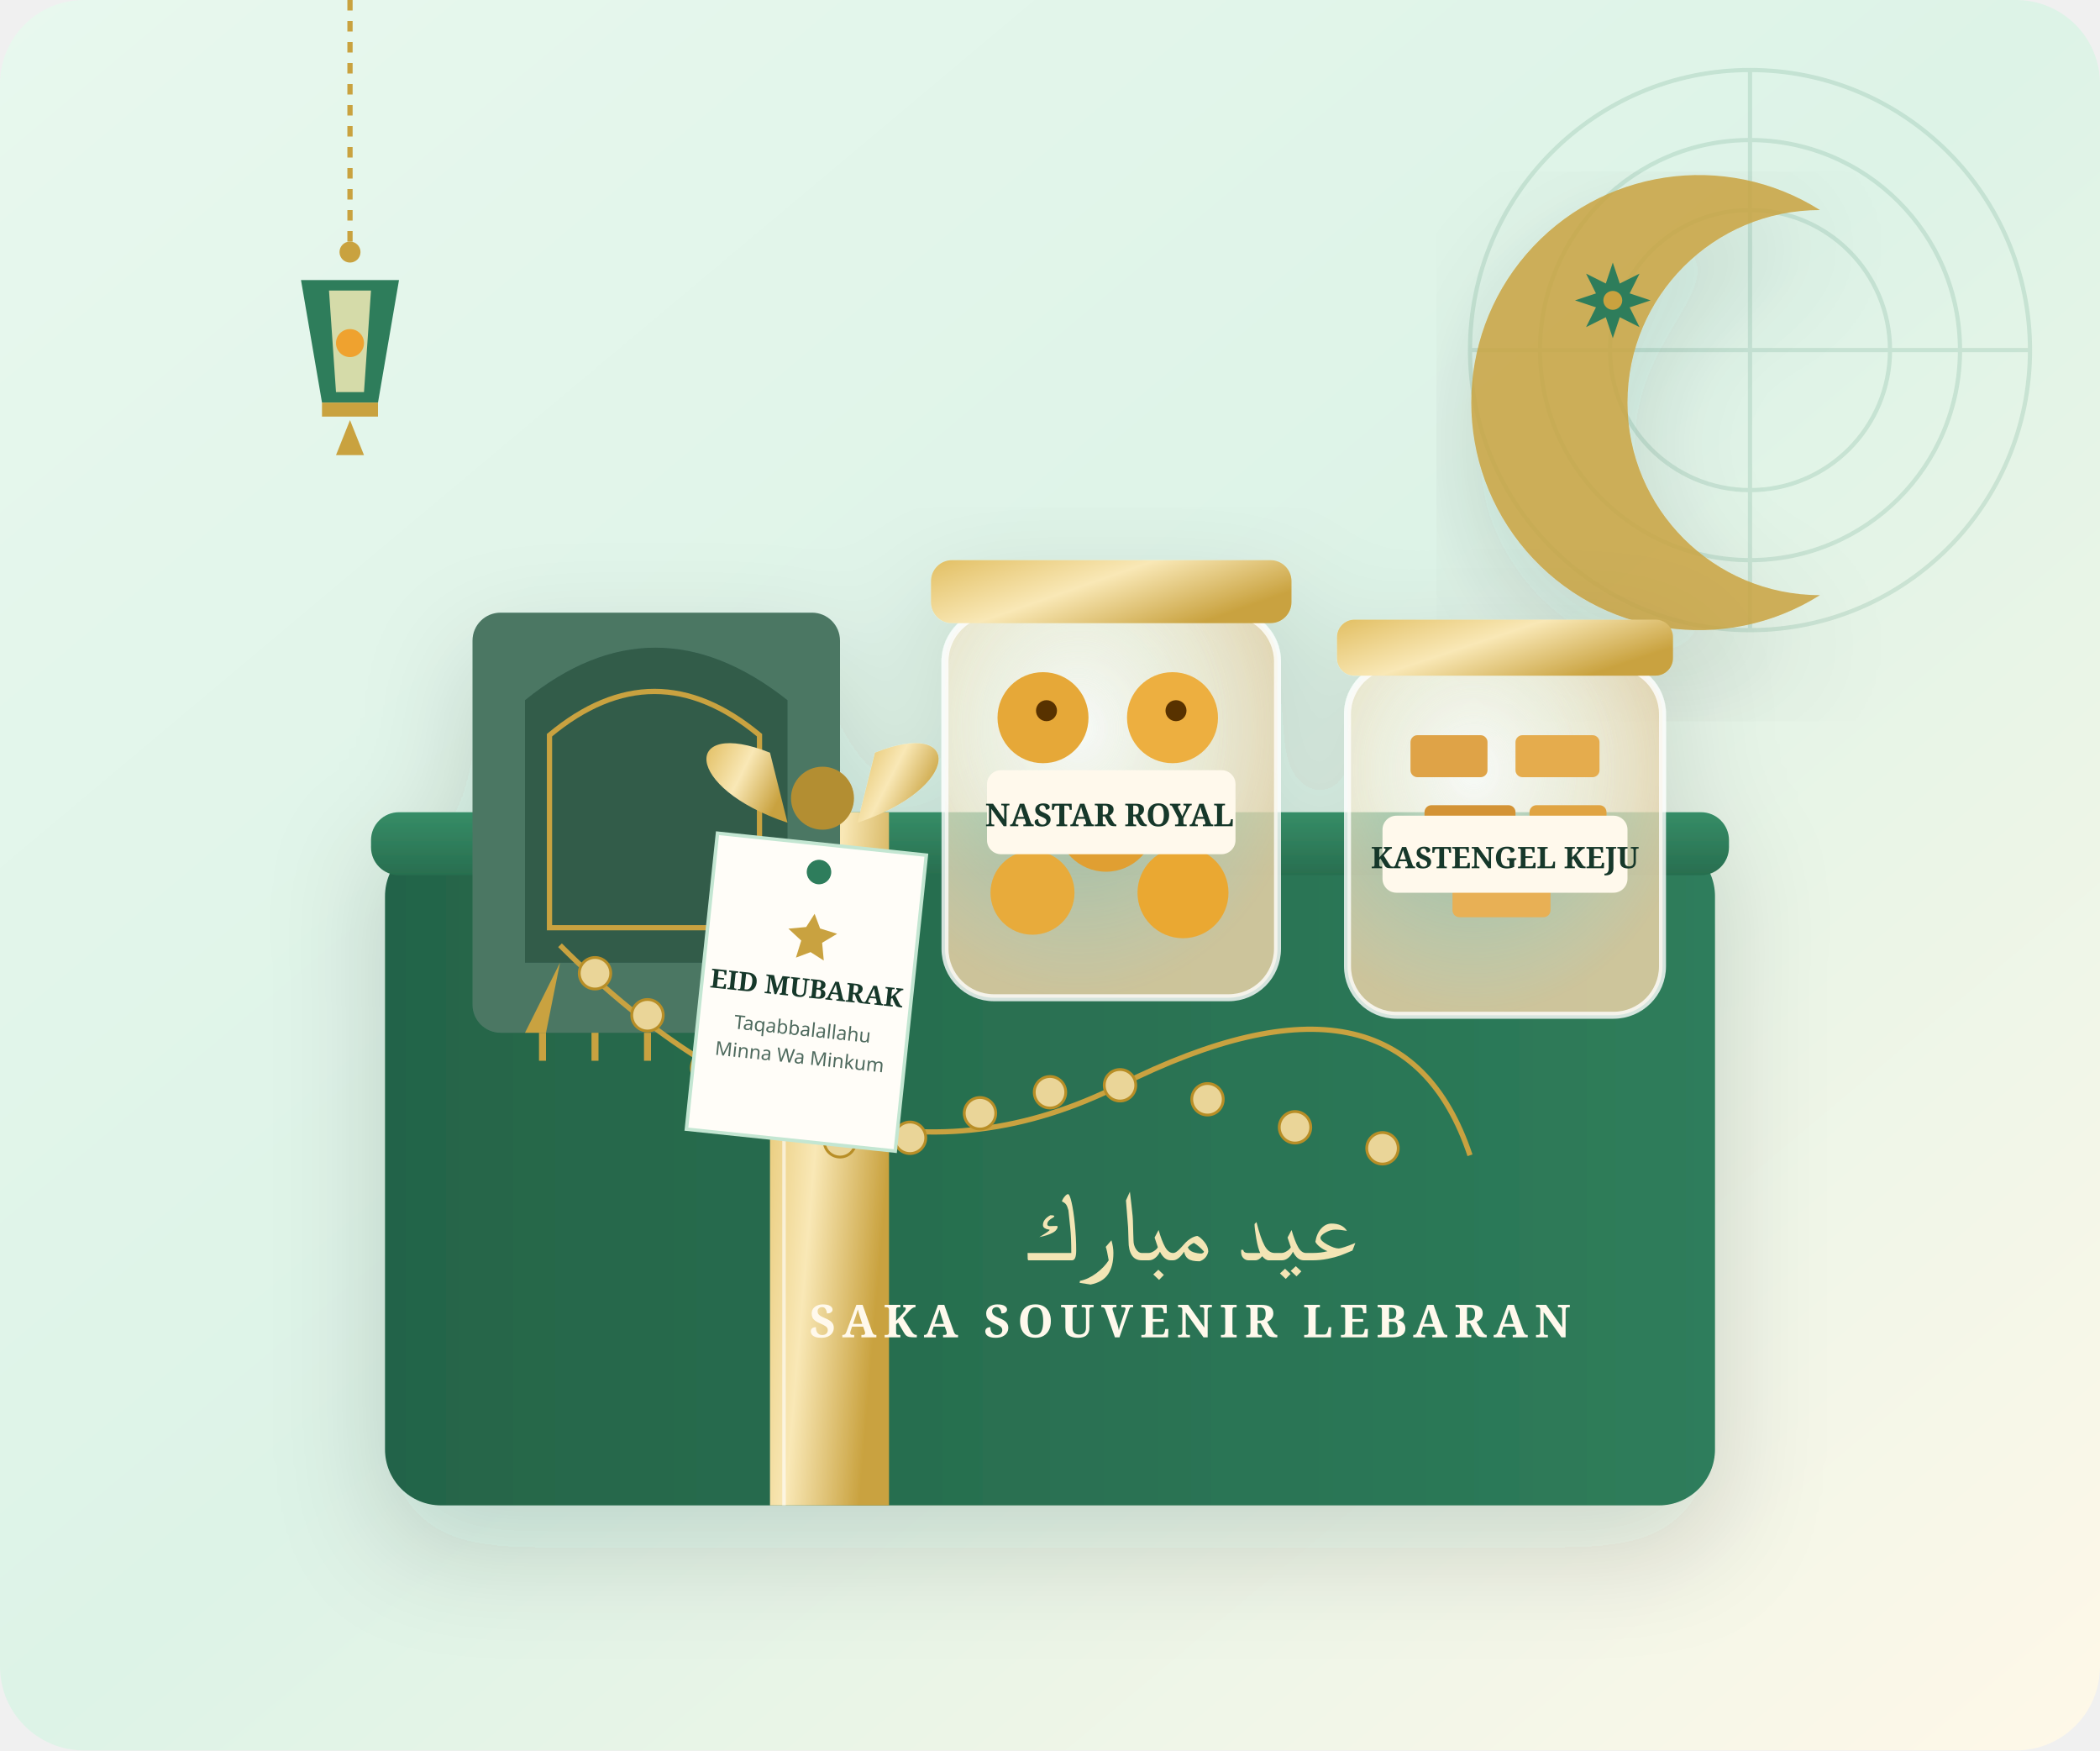
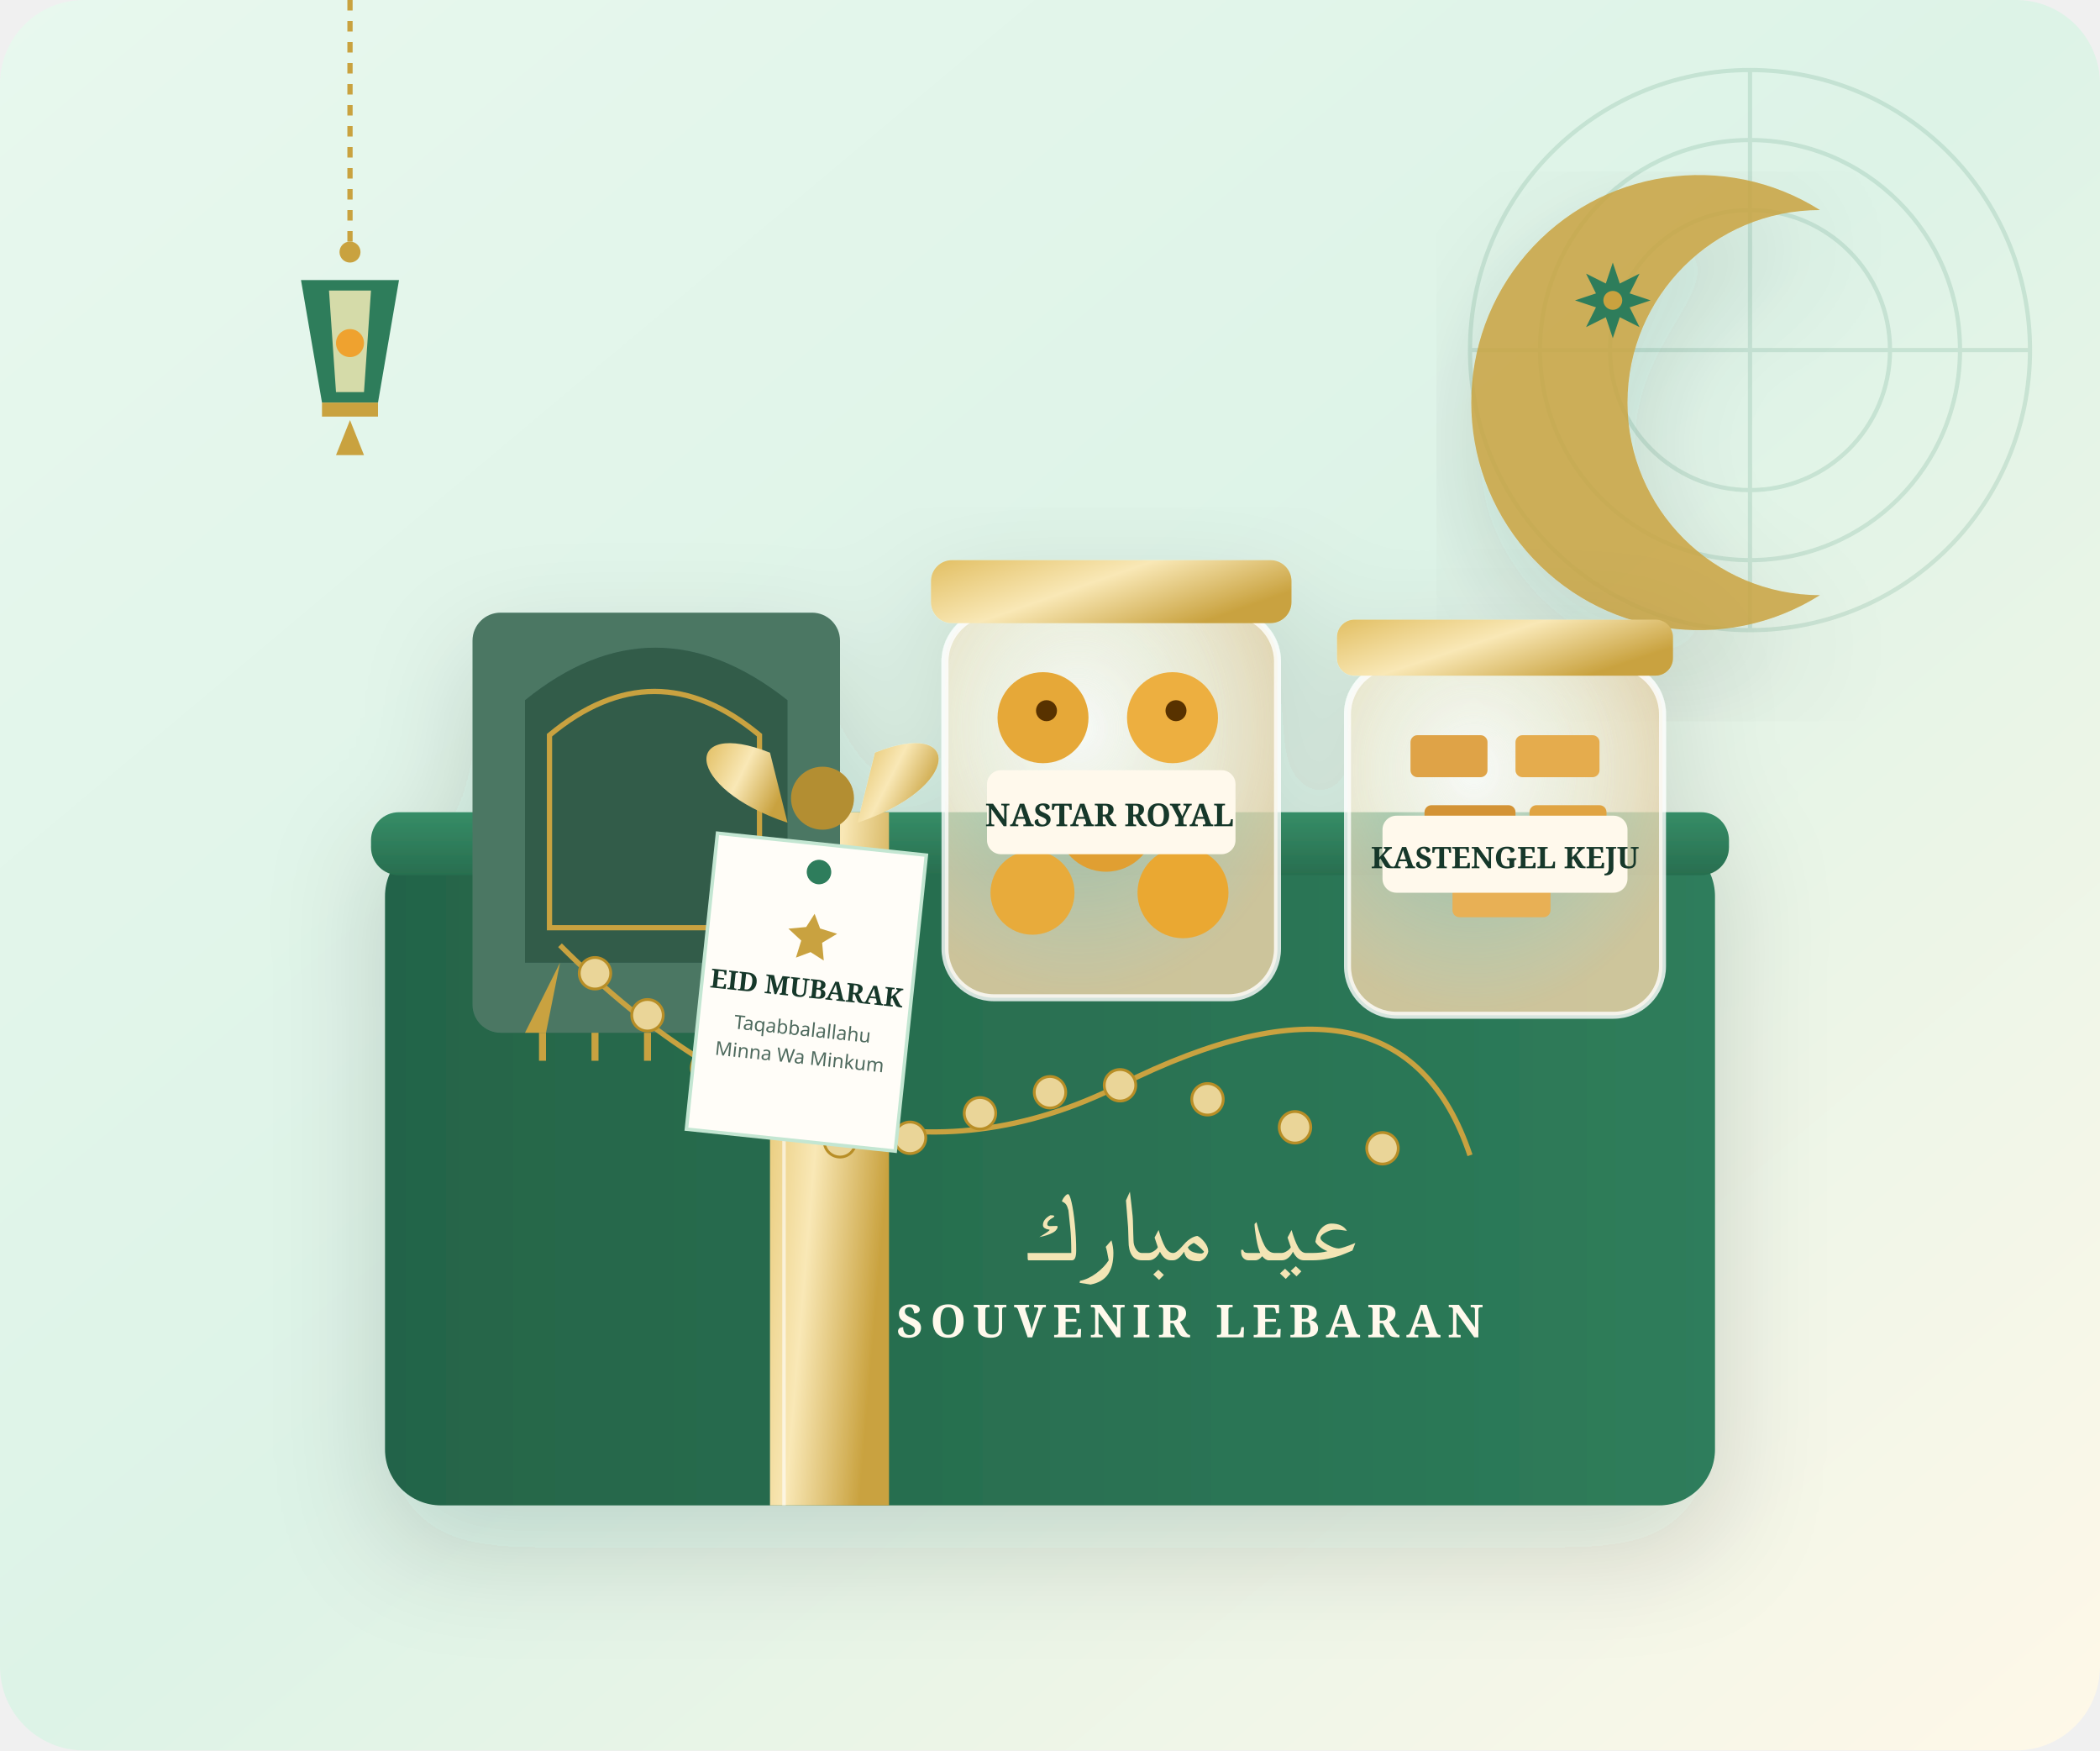
<svg xmlns="http://www.w3.org/2000/svg" viewBox="0 0 600 500" width="600" height="500" fill="none">
  <defs>
    <linearGradient id="heroBg" x1="0%" y1="0%" x2="100%" y2="100%">
      <stop offset="0%" stop-color="#E8F8EE" />
      <stop offset="50%" stop-color="#DDF3E7" />
      <stop offset="100%" stop-color="#FFF8E8" />
    </linearGradient>
    <linearGradient id="boxFront" x1="0%" y1="0%" x2="100%" y2="0%">
      <stop offset="0%" stop-color="#246448" />
      <stop offset="100%" stop-color="#2E7D5B" />
    </linearGradient>
    <linearGradient id="boxLid" x1="0%" y1="0%" x2="0%" y2="100%">
      <stop offset="0%" stop-color="#368D67" />
      <stop offset="100%" stop-color="#286E4F" />
    </linearGradient>
    <linearGradient id="goldRibbon" x1="0%" y1="0%" x2="100%" y2="50%">
      <stop offset="0%" stop-color="#E2BF63" />
      <stop offset="50%" stop-color="#F9E8B6" />
      <stop offset="100%" stop-color="#C9A23F" />
    </linearGradient>
    <radialGradient id="jarGlow" cx="40%" cy="30%" r="70%">
      <stop offset="0%" stop-color="#FFFFFF" stop-opacity="0.8" />
      <stop offset="40%" stop-color="#FAF4E1" stop-opacity="0.6" />
      <stop offset="100%" stop-color="#DECCA2" stop-opacity="0.9" />
    </radialGradient>
    <filter id="softShadow" x="-10%" y="-10%" width="130%" height="130%">
      <feDropShadow dx="0" dy="12" stdDeviation="16" flood-color="#16372A" flood-opacity="0.16" />
    </filter>
  </defs>
  <rect width="600" height="500" rx="24" fill="url(#heroBg)" />
  <g opacity="0.15" stroke="#2E7D5B" stroke-width="1.2">
    <circle cx="500" cy="100" r="80" />
    <circle cx="500" cy="100" r="60" />
    <circle cx="500" cy="100" r="40" />
    <path d="M500 20 L500 180 M420 100 L580 100" />
  </g>
  <g transform="translate(100, 0)">
    <line x1="0" y1="0" x2="0" y2="70" stroke="#C9A23F" stroke-width="1.5" stroke-dasharray="3,3" />
    <circle cx="0" cy="72" r="3" fill="#C9A23F" />
    <path d="M-14 80 L14 80 L8 115 L-8 115 Z" fill="#2E7D5B" />
    <rect x="-8" y="115" width="16" height="4" fill="#C9A23F" />
    <path d="M-6 83 L6 83 L4 112 L-4 112 Z" fill="#FFF2BD" opacity="0.8" />
    <circle cx="0" cy="98" r="4" fill="#EFA22F" />
    <polygon points="0,120 -4,130 4,130" fill="#C9A23F" />
  </g>
  <path d="M520 60 A65 65 0 1 0 520 170 A52 52 0 0 1 520 60 Z" fill="#C9A23F" opacity="0.85" filter="url(#softShadow)" />
  <g transform="translate(450, 75) scale(0.9)">
    <polygon points="12,0 15,9 24,12 15,15 12,24 9,15 0,12 9,9" fill="#2E7D5B" />
    <polygon points="12,0 15,9 24,12 15,15 12,24 9,15 0,12 9,9" fill="#2E7D5B" transform="rotate(45 12 12)" />
    <circle cx="12" cy="12" r="3" fill="#C9A23F" />
  </g>
  <g filter="url(#softShadow)" transform="translate(40, 110)">
    <rect x="70" y="130" width="380" height="190" rx="16" fill="url(#boxFront)" />
    <rect x="66" y="122" width="388" height="18" rx="8" fill="url(#boxLid)" />
    <rect x="180" y="122" width="34" height="198" fill="url(#goldRibbon)" />
    <line x1="184" y1="122" x2="184" y2="320" stroke="#FFF" stroke-width="1" opacity="0.6" />
    <g transform="translate(95, 45)">
      <rect x="0" y="20" width="105" height="120" rx="8" fill="#4B7764" />
      <path d="M15 45 Q52 15 90 45 L90 120 L15 120 Z" fill="#315B4A" />
      <path d="M22 55 Q52 30 82 55 L82 110 L22 110 Z" stroke="#C9A23F" stroke-width="1.5" fill="none" />
      <line x1="20" y1="140" x2="20" y2="148" stroke="#C9A23F" stroke-width="2" />
      <line x1="35" y1="140" x2="35" y2="148" stroke="#C9A23F" stroke-width="2" />
      <line x1="50" y1="140" x2="50" y2="148" stroke="#C9A23F" stroke-width="2" />
      <line x1="65" y1="140" x2="65" y2="148" stroke="#C9A23F" stroke-width="2" />
      <line x1="80" y1="140" x2="80" y2="148" stroke="#C9A23F" stroke-width="2" />
    </g>
    <g transform="translate(230, 40)">
      <rect x="0" y="25" width="95" height="110" rx="14" fill="url(#jarGlow)" />
      <rect x="0" y="25" width="95" height="110" rx="14" stroke="#FFF" stroke-width="2" fill="none" opacity="0.8" />
      <circle cx="28" cy="55" r="13" fill="#E6A838" />
      <circle cx="29" cy="53" r="3" fill="#583101" />
      <circle cx="65" cy="55" r="13" fill="#EDAF40" />
      <circle cx="66" cy="53" r="3" fill="#583101" />
      <circle cx="46" cy="85" r="14" fill="#E09F30" />
      <circle cx="47" cy="83" r="3" fill="#583101" />
      <circle cx="25" cy="105" r="12" fill="#E8AB3B" />
      <circle cx="68" cy="105" r="13" fill="#EAA833" />
      <rect x="12" y="70" width="71" height="24" rx="4" fill="#FFF9EC" />
      <text x="47" y="86" font-family="'Fraunces', serif" font-size="9" font-weight="700" fill="#16372A" text-anchor="middle">NASTAR ROYAL</text>
      <rect x="-4" y="10" width="103" height="18" rx="6" fill="url(#goldRibbon)" />
    </g>
    <g transform="translate(345, 55)">
      <rect x="0" y="25" width="90" height="100" rx="14" fill="url(#jarGlow)" />
      <rect x="0" y="25" width="90" height="100" rx="14" stroke="#FFF" stroke-width="2" fill="none" opacity="0.8" />
      <rect x="18" y="45" width="22" height="12" rx="2" fill="#DFA346" />
      <rect x="48" y="45" width="24" height="12" rx="2" fill="#E5AC4E" />
      <rect x="22" y="65" width="26" height="12" rx="2" fill="#D39335" />
      <rect x="52" y="65" width="22" height="12" rx="2" fill="#E0A442" />
      <rect x="30" y="85" width="28" height="12" rx="2" fill="#E8B054" />
      <rect x="10" y="68" width="70" height="22" rx="4" fill="#FFF9EC" />
      <text x="45" y="83" font-family="'Fraunces', serif" font-size="8.5" font-weight="700" fill="#16372A" text-anchor="middle">KASTENGEL KEJU</text>
      <rect x="-3" y="12" width="96" height="16" rx="5" fill="url(#goldRibbon)" />
    </g>
    <path d="M120 160 Q 200 240 280 200 T 380 220" stroke="#C9A23F" stroke-width="1.5" fill="none" />
    <g fill="#EAD598" stroke="#B88E28" stroke-width="0.8">
      <circle cx="130" cy="168" r="4.5" />
      <circle cx="145" cy="180" r="4.5" />
      <circle cx="162" cy="195" r="4.5" />
      <circle cx="180" cy="208" r="4.5" />
      <circle cx="200" cy="216" r="4.5" />
      <circle cx="220" cy="215" r="4.5" />
      <circle cx="240" cy="208" r="4.5" />
      <circle cx="260" cy="202" r="4.5" />
      <circle cx="280" cy="200" r="4.5" />
      <circle cx="305" cy="204" r="4.5" />
      <circle cx="330" cy="212" r="4.5" />
      <circle cx="355" cy="218" r="4.5" />
    </g>
    <polygon points="120,165 110,185 116,185" fill="#C9A23F" />
    <g transform="translate(160, 110)">
      <path d="M25 15 C-5 5 -5 -15 20 -5 Z" fill="url(#goldRibbon)" />
      <path d="M45 15 C75 5 75 -15 50 -5 Z" fill="url(#goldRibbon)" />
      <circle cx="35" cy="8" r="9" fill="#B38E32" />
      <g transform="translate(5, 18) rotate(6)">
        <polygon points="0,0 60,0 60,85 0,85" rx="4" fill="#FFFDF8" stroke="#C3E6D2" stroke-width="1" />
        <circle cx="30" cy="8" r="3.5" fill="#2E7D5B" />
        <path d="M30 20 l2 4 5 1 -4 3 1 5 -4 -2 -4 2 1 -5 -4 -3 5 -1 z" fill="#C9A23F" />
        <text x="30" y="44" font-family="'Fraunces', serif" font-size="7.5" font-weight="700" fill="#16372A" text-anchor="middle">EID MUBARAK</text>
        <text x="30" y="55" font-family="'Plus Malang Sans', sans-serif" font-size="5.5" font-weight="500" fill="#4F6B5E" text-anchor="middle">Taqabbalallahu</text>
        <text x="30" y="63" font-family="'Plus Malang Sans', sans-serif" font-size="5.5" font-weight="500" fill="#4F6B5E" text-anchor="middle">Minna Wa Minkum</text>
      </g>
    </g>
    <g transform="translate(230, 240)">
      <text x="70" y="10" font-family="'Amiri', serif" font-size="28" fill="#F3E5B5" text-anchor="middle">عيد مبارك</text>
-       <text x="70" y="32" font-family="'Fraunces', serif" font-size="13" font-weight="600" fill="#FFF9EC" text-anchor="middle" letter-spacing="2">SAKA SOUVENIR LEBARAN</text>
+       <text x="70" y="32" font-family="'Fraunces', serif" font-size="13" font-weight="600" fill="#FFF9EC" text-anchor="middle" letter-spacing="2">SOUVENIR LEBARAN</text>
    </g>
  </g>
</svg>
